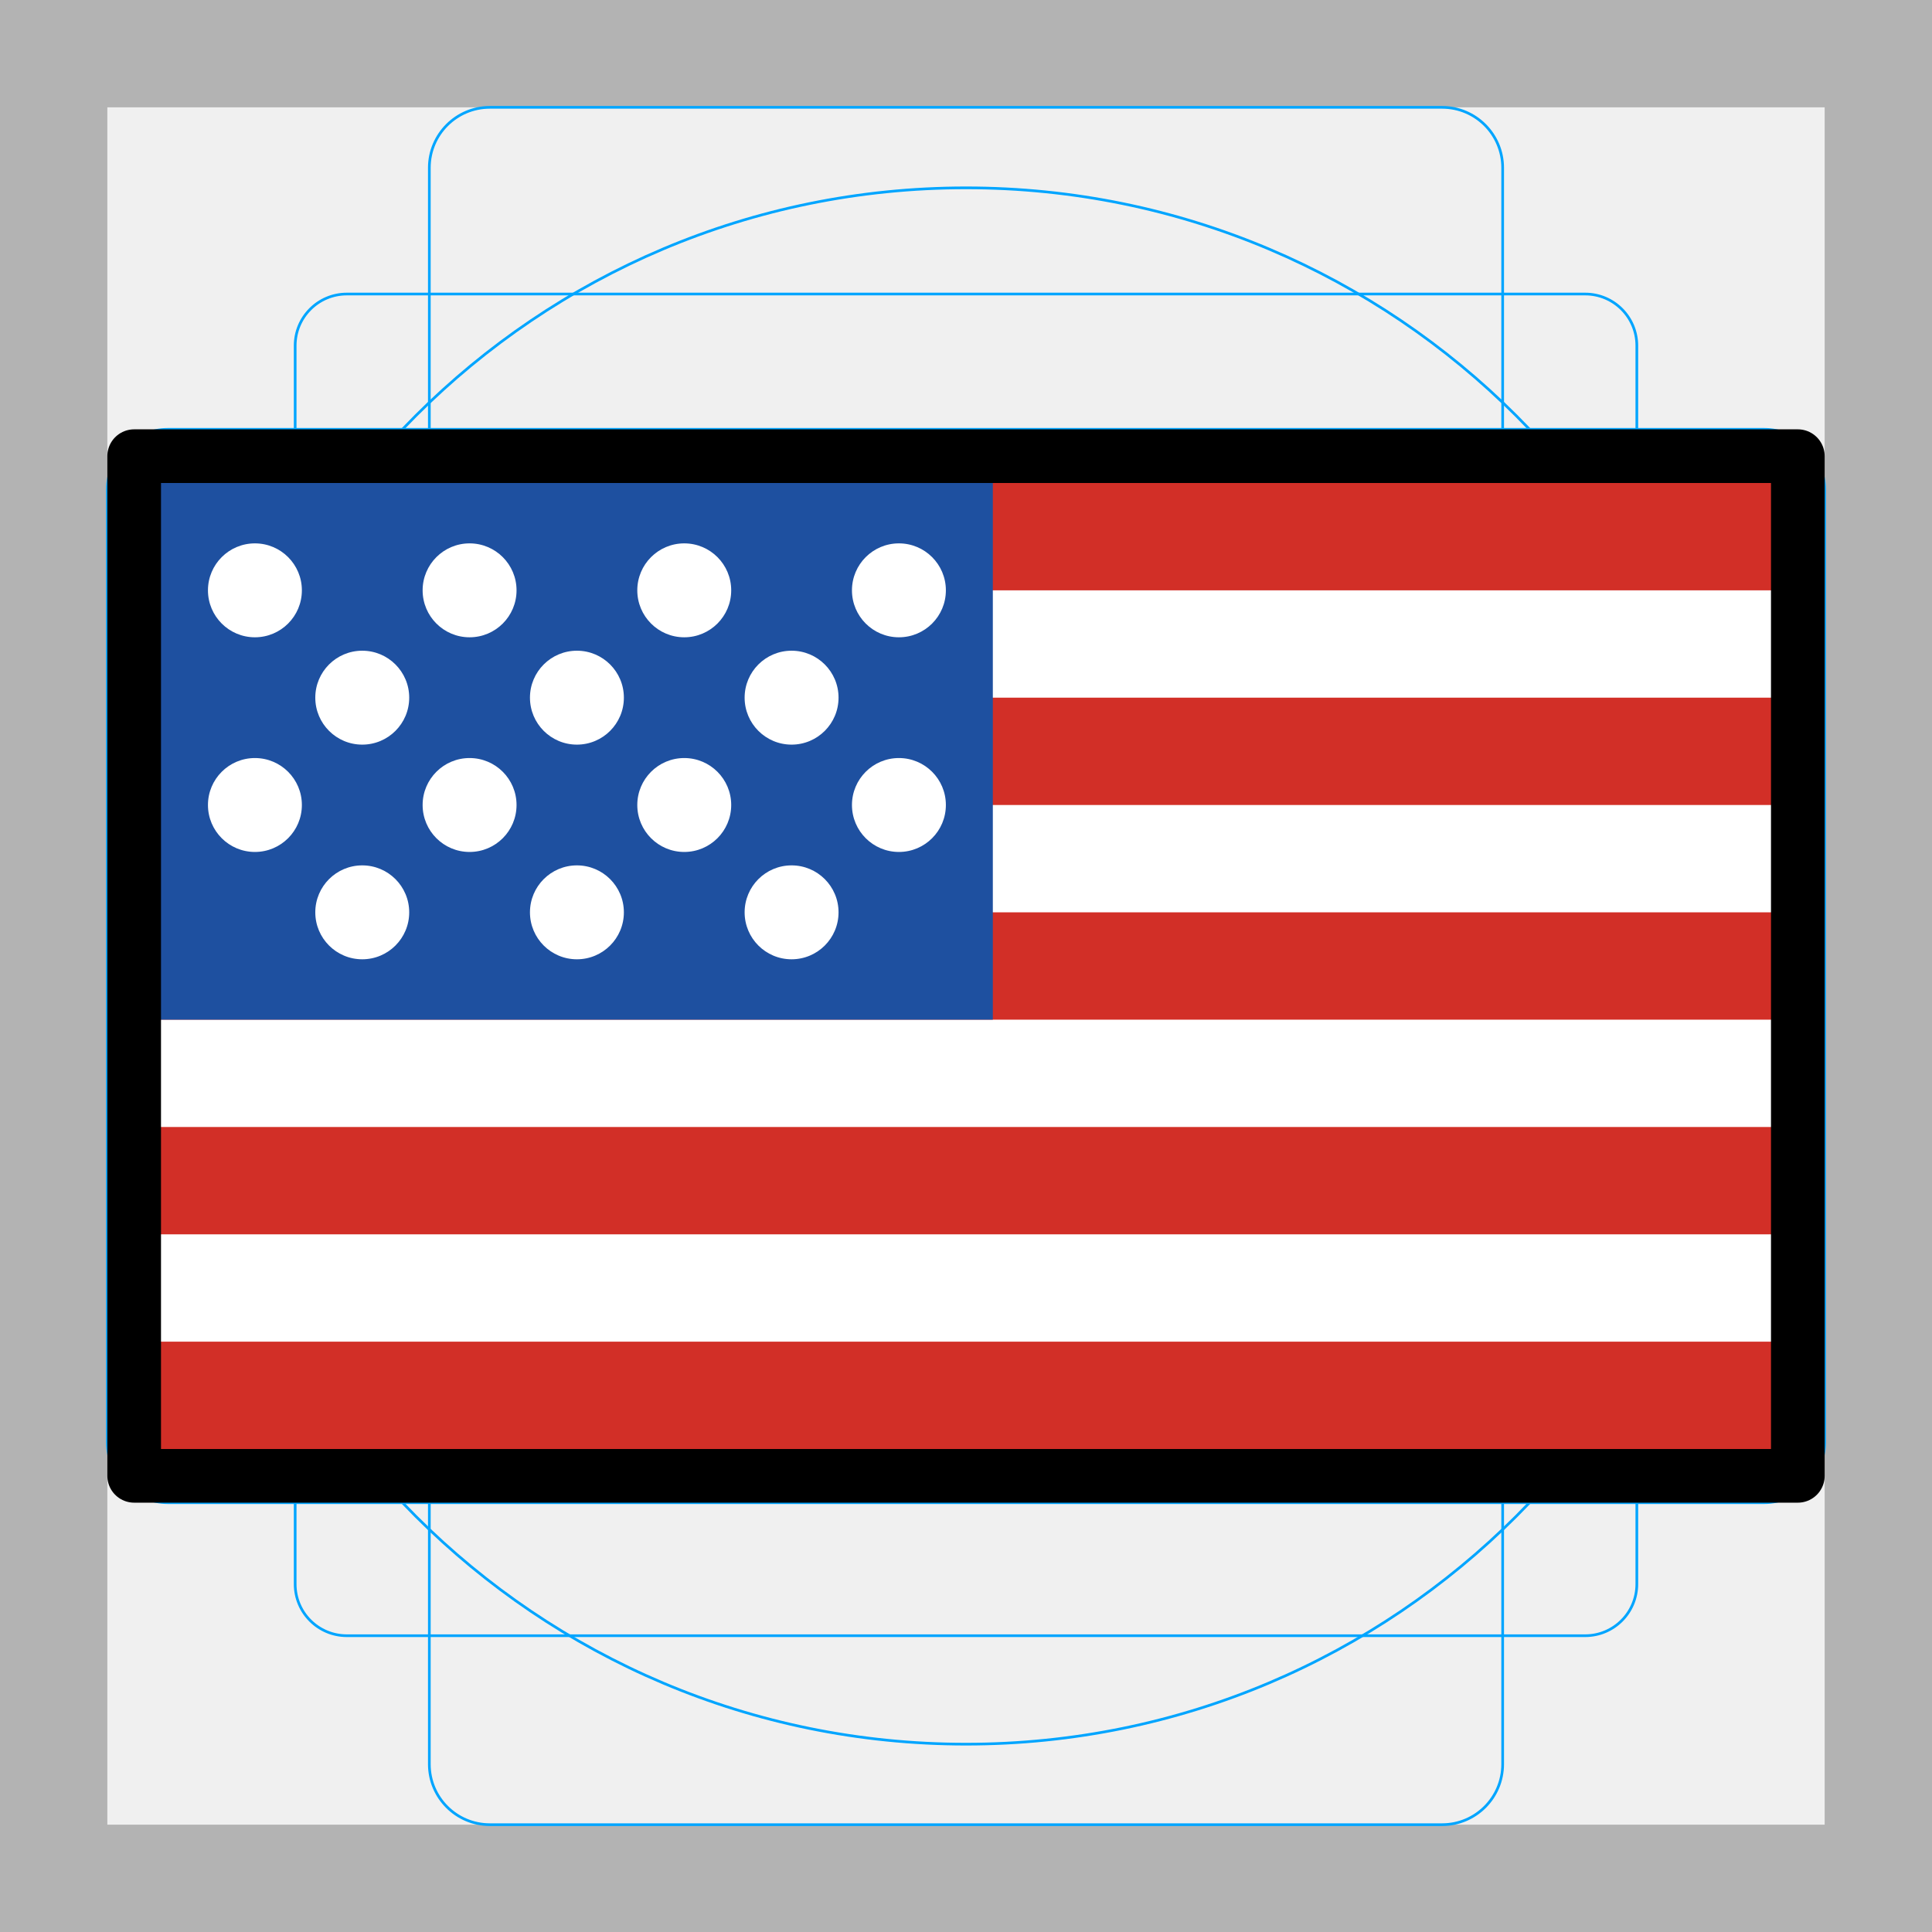
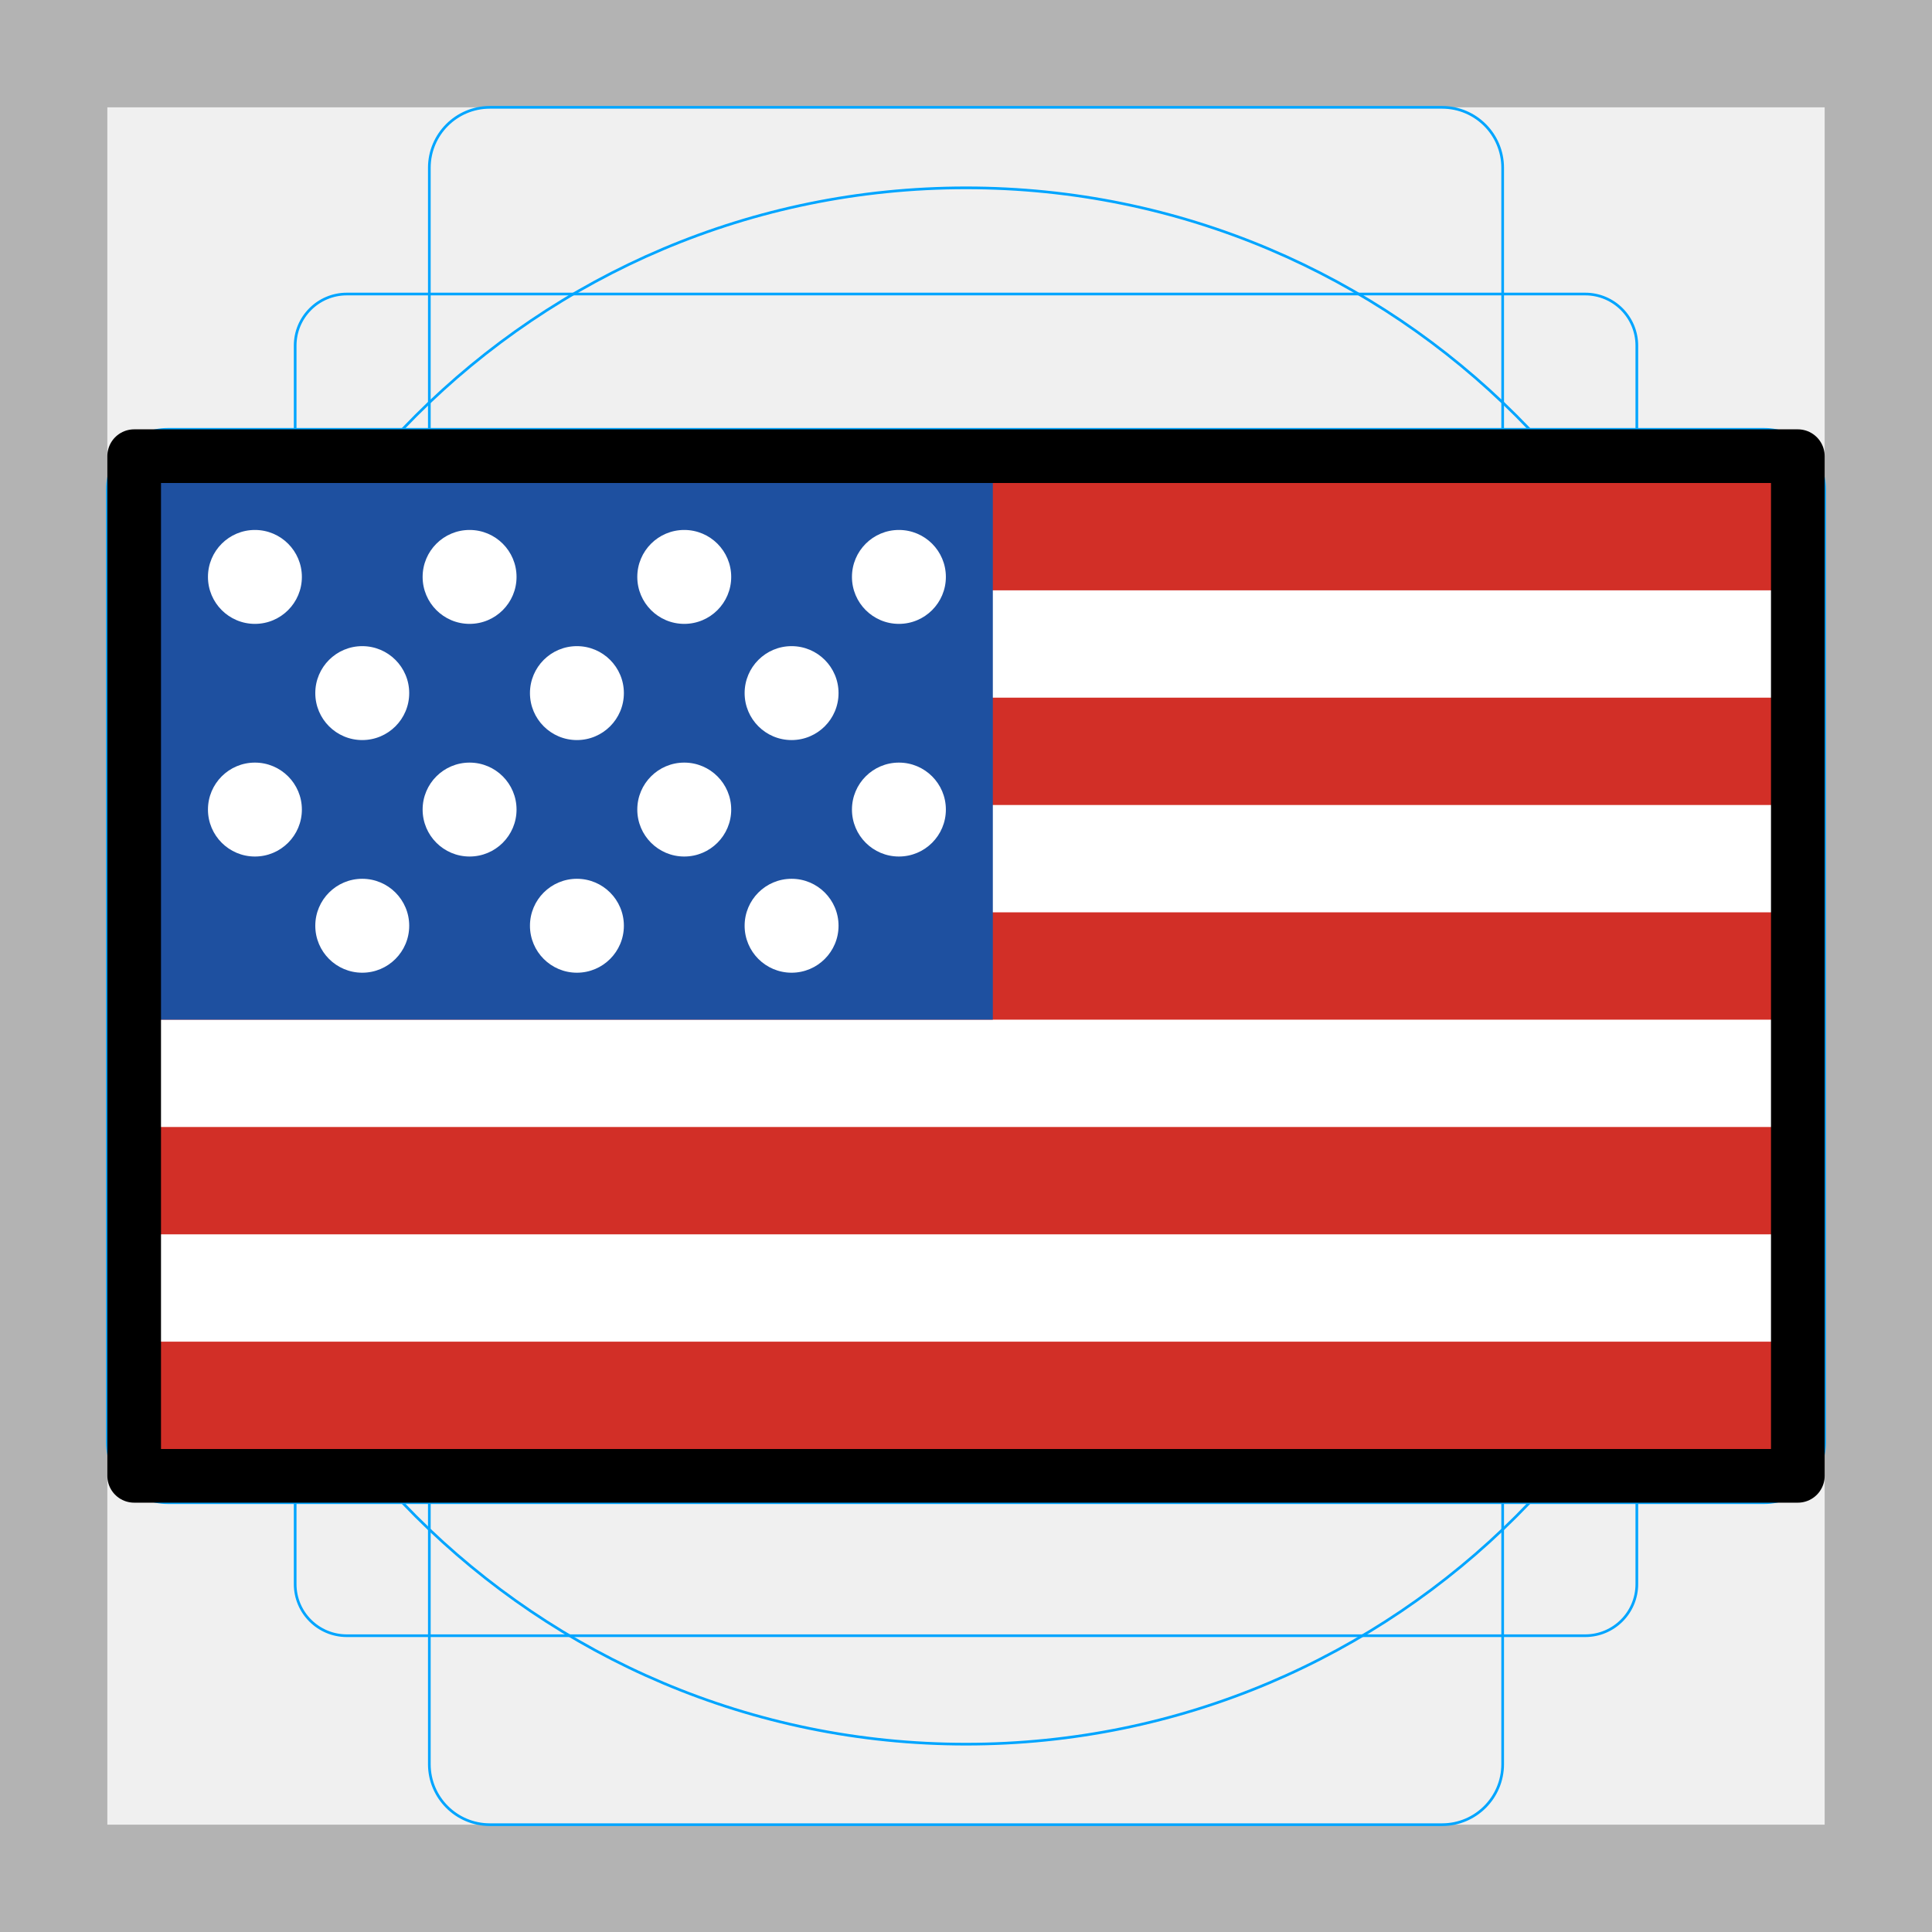
<svg xmlns="http://www.w3.org/2000/svg" id="emoji" viewBox="0 0 72 72">
  <g id="grid">
    <path fill="#b3b3b3" d="M68,4V68H4V4H68m4-4H0V72H72V0Z" />
    <path fill="none" stroke="#00a5ff" stroke-miterlimit="10" stroke-width="0.1" d="M12.923,10.958H59.077A1.923,1.923,0,0,1,61,12.881V59.035a1.923,1.923,0,0,1-1.923,1.923H12.923A1.923,1.923,0,0,1,11,59.035V12.881A1.923,1.923,0,0,1,12.923,10.958Z" />
    <rect x="16" y="4" rx="2.254" ry="2.254" width="40" height="64" fill="none" stroke="#00a5ff" stroke-miterlimit="10" stroke-width="0.1" />
    <rect x="16" y="4" rx="2.254" ry="2.254" width="40" height="64" transform="translate(72) rotate(90)" fill="none" stroke="#00a5ff" stroke-miterlimit="10" stroke-width="0.1" />
    <circle cx="36" cy="36" r="29" fill="none" stroke="#00a5ff" stroke-miterlimit="10" stroke-width="0.1" />
  </g>
  <g id="color">
    <rect x="5" y="17" width="62" height="38" fill="#fff" />
    <rect x="5" y="17" width="62" height="5" fill="#d22f27" />
    <rect x="5" y="26" width="62" height="4" fill="#d22f27" />
    <rect x="5" y="34" width="62" height="4" fill="#d22f27" />
    <rect x="5" y="17" width="32" height="21" fill="#1e50a0" />
    <rect x="5" y="42" width="62" height="4" fill="#d22f27" />
-     <circle cx="9.5" cy="22" r="1.75" fill="#fff" />
-     <circle cx="17.5" cy="22" r="1.75" fill="#fff" />
-     <circle cx="25.5" cy="22" r="1.75" fill="#fff" />
-     <circle cx="33.5" cy="22" r="1.75" fill="#fff" />
-     <circle cx="29.5" cy="26" r="1.75" fill="#fff" />
-     <circle cx="21.5" cy="26" r="1.75" fill="#fff" />
-     <circle cx="13.5" cy="26" r="1.75" fill="#fff" />
-     <circle cx="9.5" cy="30" r="1.75" fill="#fff" />
-     <circle cx="17.5" cy="30" r="1.75" fill="#fff" />
-     <circle cx="25.5" cy="30" r="1.75" fill="#fff" />
-     <circle cx="33.5" cy="30" r="1.75" fill="#fff" />
-     <circle cx="29.5" cy="34" r="1.75" fill="#fff" />
-     <circle cx="21.5" cy="34" r="1.75" fill="#fff" />
-     <circle cx="13.5" cy="34" r="1.75" fill="#fff" />
+     <circle cx="9.5" cy="21.5" r="1.75" fill="#fff" />
+     <circle cx="17.5" cy="21.5" r="1.75" fill="#fff" />
+     <circle cx="25.5" cy="21.5" r="1.75" fill="#fff" />
+     <circle cx="33.5" cy="21.5" r="1.75" fill="#fff" />
+     <circle cx="29.5" cy="25.83" r="1.75" fill="#fff" />
+     <circle cx="21.5" cy="25.83" r="1.75" fill="#fff" />
+     <circle cx="13.5" cy="25.83" r="1.75" fill="#fff" />
+     <circle cx="9.5" cy="30.17" r="1.75" fill="#fff" />
+     <circle cx="17.5" cy="30.17" r="1.75" fill="#fff" />
+     <circle cx="25.5" cy="30.17" r="1.75" fill="#fff" />
+     <circle cx="33.5" cy="30.17" r="1.75" fill="#fff" />
+     <circle cx="29.5" cy="34.5" r="1.75" fill="#fff" />
+     <circle cx="21.5" cy="34.5" r="1.75" fill="#fff" />
+     <circle cx="13.5" cy="34.5" r="1.75" fill="#fff" />
    <rect x="5" y="50" width="62" height="5" fill="#d22f27" />
  </g>
  <g id="line">
    <rect x="5" y="17" width="62" height="38" fill="none" stroke="#000" stroke-linecap="round" stroke-linejoin="round" stroke-width="2" />
  </g>
</svg>
